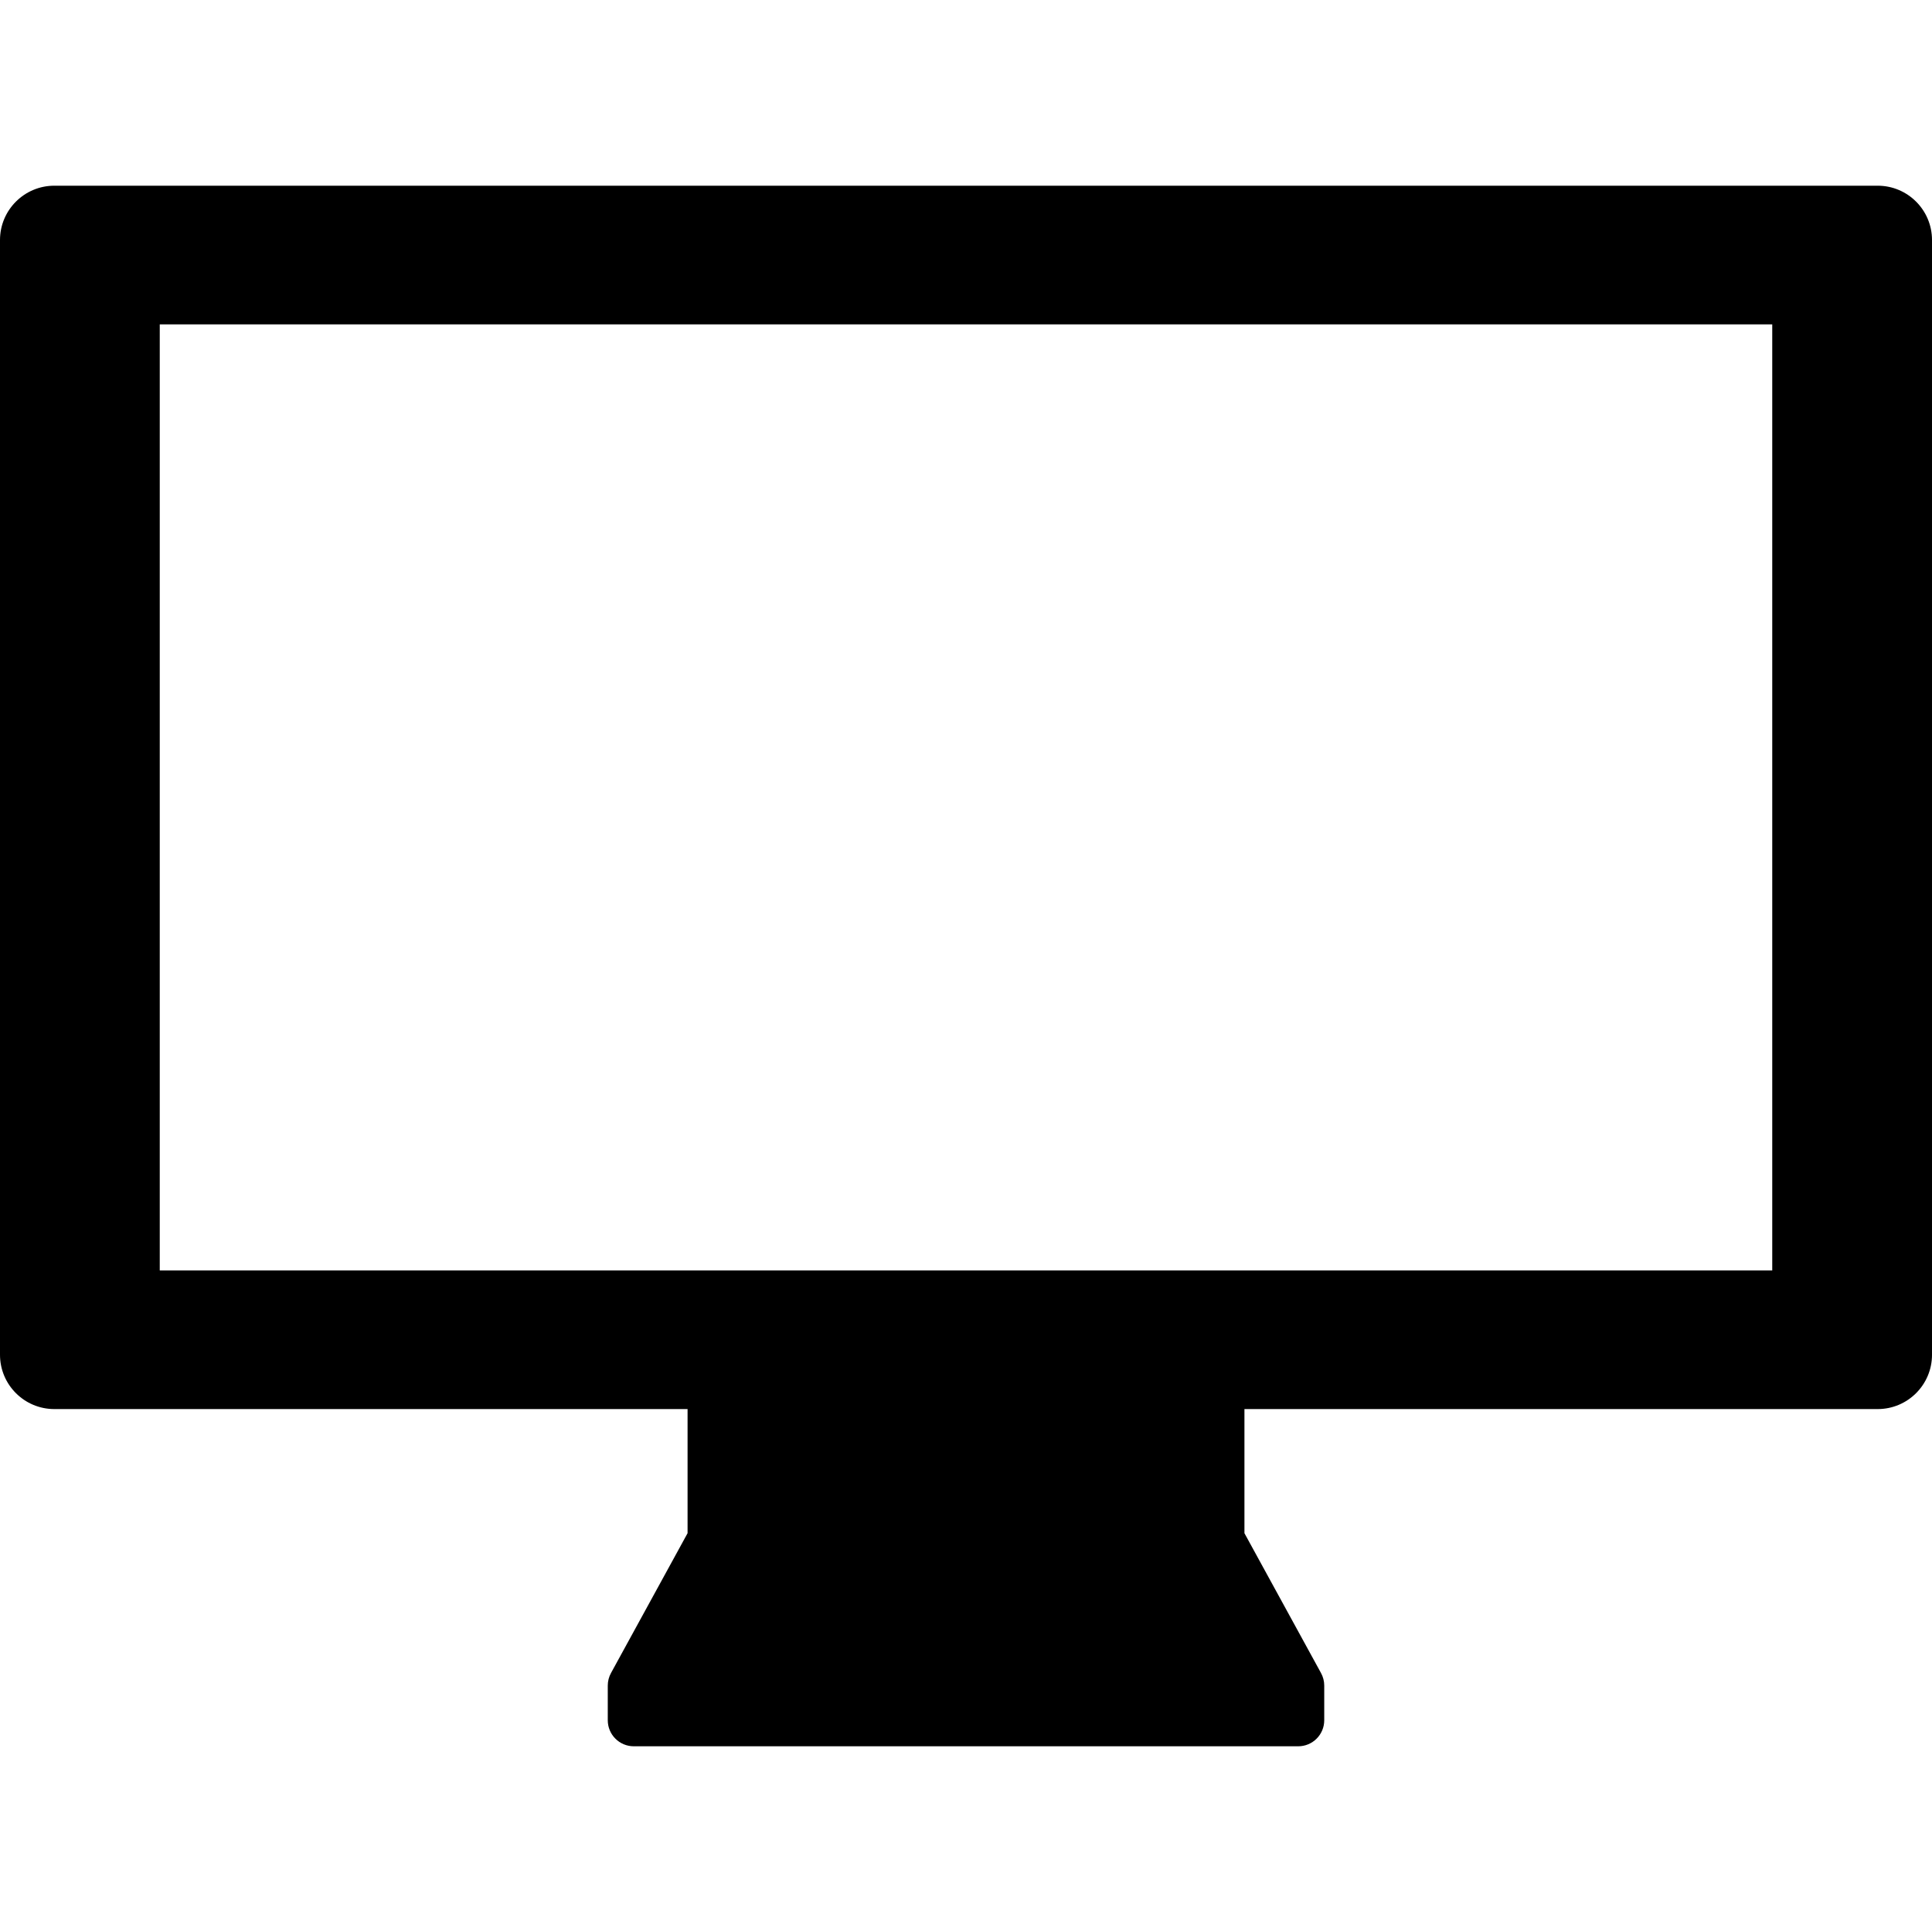
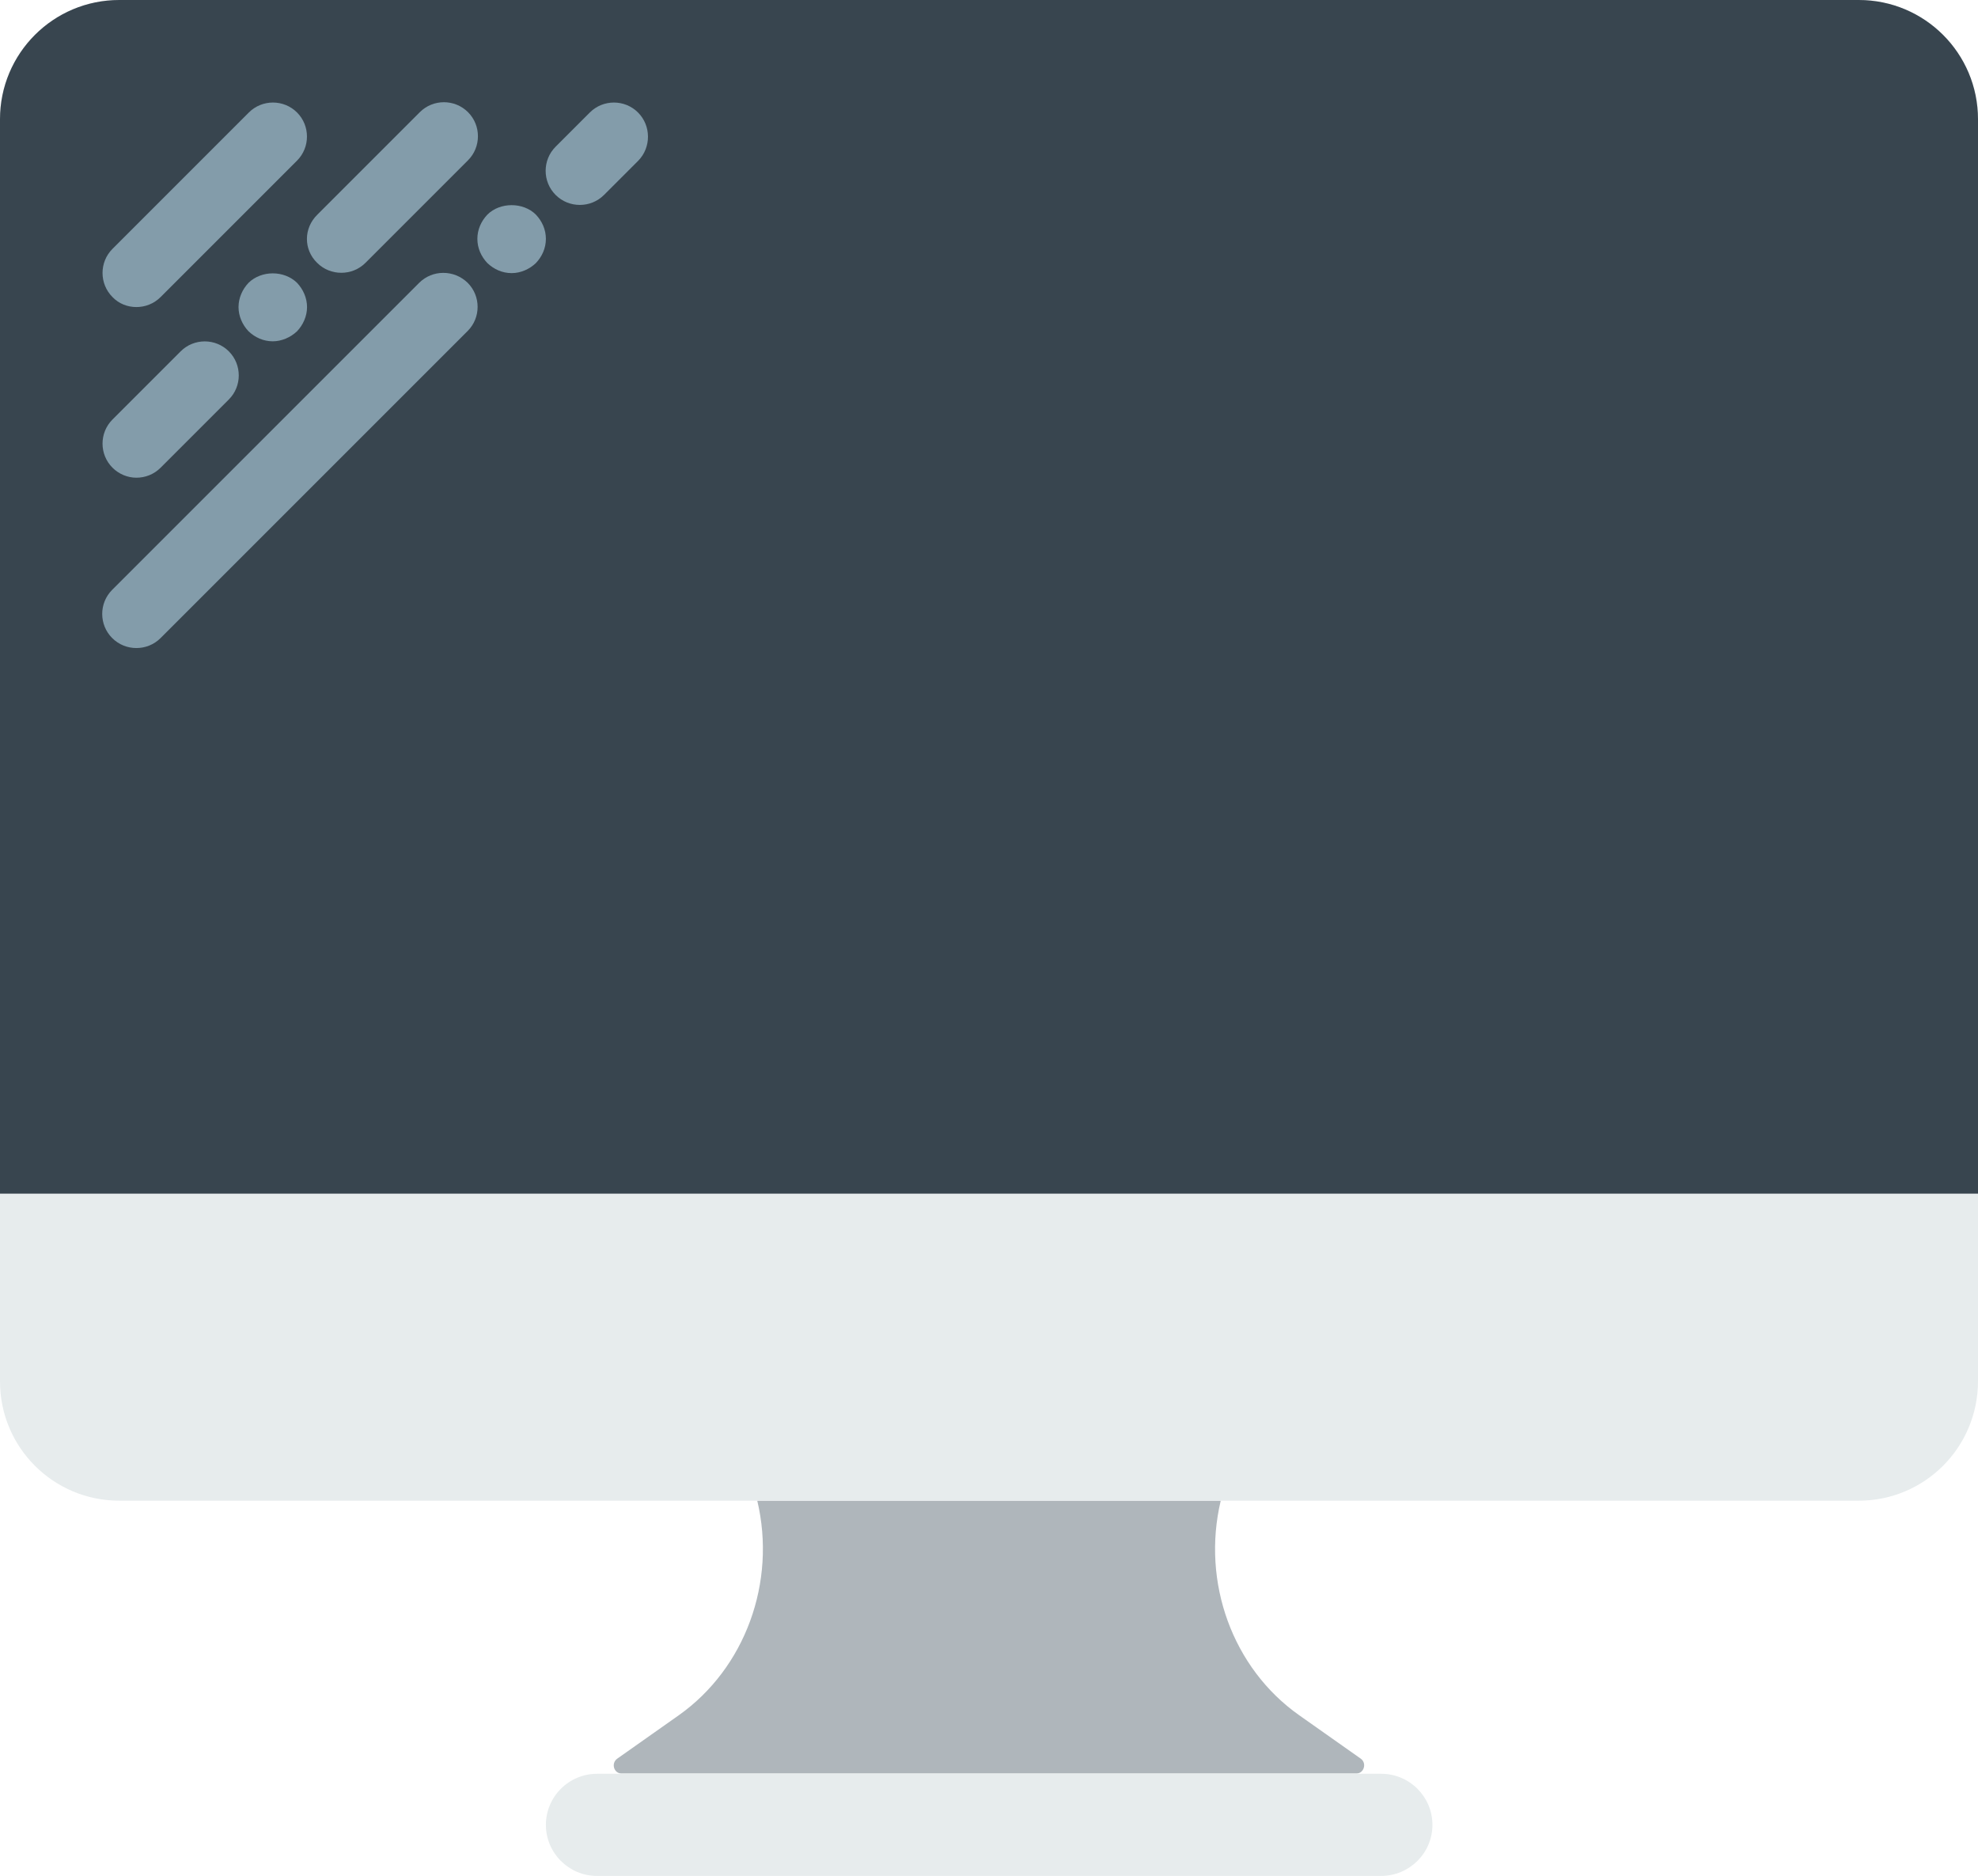
- <svg xmlns="http://www.w3.org/2000/svg" version="1.1" id="Capa_1" x="0px" y="0px" viewBox="0 0 226.619 226.619" style="enable-background:new 0 0 226.619 226.619;" xml:space="preserve">
-   <path d="M6.374,165.281H80.65v14.559l-8.985,16.408c-0.246,0.449-0.375,0.954-0.375,1.466v4.069c0,1.686,1.367,3.052,3.052,3.052  h77.936c1.686,0,3.052-1.367,3.052-3.052v-4.069c0-0.512-0.129-1.017-0.375-1.466l-8.985-16.408v-14.559h74.276  c3.522,0,6.374-2.855,6.374-6.374V28.157c0-3.52-2.853-6.374-6.374-6.374H6.374C2.853,21.783,0,24.637,0,28.157v130.751  C0,162.427,2.853,165.281,6.374,165.281z M18.739,38.045H207.88v110.973H18.739V38.045z" />
+ <svg xmlns="http://www.w3.org/2000/svg" version="1.1" id="Capa_1" x="0px" y="0px" width="612px" height="580.3px" viewBox="0 105.8 612 580.3" enable-background="new 0 105.8 612 580.3" xml:space="preserve">
+   <path fill="#AFB6BB" d="M419.7,654.5H192.3c-2.4,0-3.3-3.2-1.3-4.6l19-13.4c20.5-14.5,30.3-41.1,24.3-66.4l0,0h143.4v0  c-6,25.3,3.7,51.9,24.3,66.4l19,13.4C423,651.3,422,654.5,419.7,654.5z" />
+   <path fill="#E7ECED" d="M575.1,570.1H36.9C16.5,570.1,0,553.6,0,533.2V142.7c0-20.4,16.5-36.9,36.9-36.9h538.2  c20.4,0,36.9,16.5,36.9,36.9v390.4C612,553.6,595.5,570.1,575.1,570.1z" />
+   <path fill="#38454F" d="M612,475.1H0V142.7c0-20.4,16.5-36.9,36.9-36.9h538.2c20.4,0,36.9,16.5,36.9,36.9V475.1z" />
  <g>
- </g>
-   <g>
- </g>
-   <g>
- </g>
-   <g>
- </g>
-   <g>
- </g>
-   <g>
- </g>
-   <g>
- </g>
-   <g>
- </g>
-   <g>
- </g>
-   <g>
- </g>
-   <g>
- </g>
-   <g>
- </g>
-   <g>
- </g>
-   <g>
- </g>
-   <g>
- </g>
+     <path fill="#839CAA" d="M42.2,200.8c2.7,0,5.4-1,7.5-3.1l42.2-42.2c4.1-4.1,4.1-10.8,0-14.9c-4.1-4.1-10.8-4.1-14.9,0l-42.2,42.2   c-4.1,4.1-4.1,10.8,0,14.9C36.8,199.8,39.5,200.8,42.2,200.8z" />
+     <path fill="#839CAA" d="M42.2,253.6c2.7,0,5.4-1,7.5-3.1l21.1-21.1c4.1-4.1,4.1-10.8,0-14.9c-4.1-4.1-10.8-4.1-14.9,0l-21.1,21.1   c-4.1,4.1-4.1,10.8,0,14.9C36.8,252.5,39.5,253.6,42.2,253.6z" />
+     <path fill="#839CAA" d="M76.9,193.3c-1.9,2-3.1,4.7-3.1,7.5s1.2,5.5,3.1,7.5c2,1.9,4.6,3.1,7.5,3.1c2.7,0,5.5-1.2,7.5-3.1   c1.9-2,3.1-4.7,3.1-7.5s-1.2-5.5-3.1-7.5C87.9,189.4,80.9,189.4,76.9,193.3z" />
+     <path fill="#839CAA" d="M98.1,187.1c2.1,2.1,4.8,3.1,7.5,3.1c2.7,0,5.4-1,7.5-3.1l31.7-31.7c4.1-4.1,4.1-10.8,0-14.9   c-4.1-4.1-10.8-4.1-14.9,0l-31.7,31.7C93.9,176.4,93.9,183,98.1,187.1z" />
+     <path fill="#839CAA" d="M129.7,193.3l-95,95c-4.1,4.1-4.1,10.8,0,14.9c2.1,2.1,4.8,3.1,7.5,3.1s5.4-1,7.5-3.1l95-95   c4.1-4.1,4.1-10.8,0-14.9C140.5,189.2,133.8,189.2,129.7,193.3z" />
+     <path fill="#839CAA" d="M150.8,172.2c-1.9,2-3.1,4.6-3.1,7.5s1.2,5.5,3.1,7.5c2,1.9,4.6,3.1,7.5,3.1c2.8,0,5.5-1.2,7.5-3.1   c1.9-2,3.1-4.6,3.1-7.5s-1.2-5.5-3.1-7.5C161.9,168.3,154.7,168.3,150.8,172.2z" />
+     <path fill="#839CAA" d="M197.4,140.6c-4.1-4.1-10.8-4.1-14.9,0l-10.6,10.6c-4.1,4.1-4.1,10.8,0,14.9c2.1,2.1,4.8,3.1,7.5,3.1   s5.4-1,7.5-3.1l10.6-10.6C201.5,151.4,201.5,144.7,197.4,140.6z" />
+   </g>
+   <path fill="#E7ECED" d="M427.3,686.2H184.7c-8.7,0-15.8-7.1-15.8-15.8l0,0c0-8.7,7.1-15.8,15.8-15.8h242.7c8.7,0,15.8,7.1,15.8,15.8  l0,0C443.2,679.1,436.1,686.2,427.3,686.2z" />
</svg>
